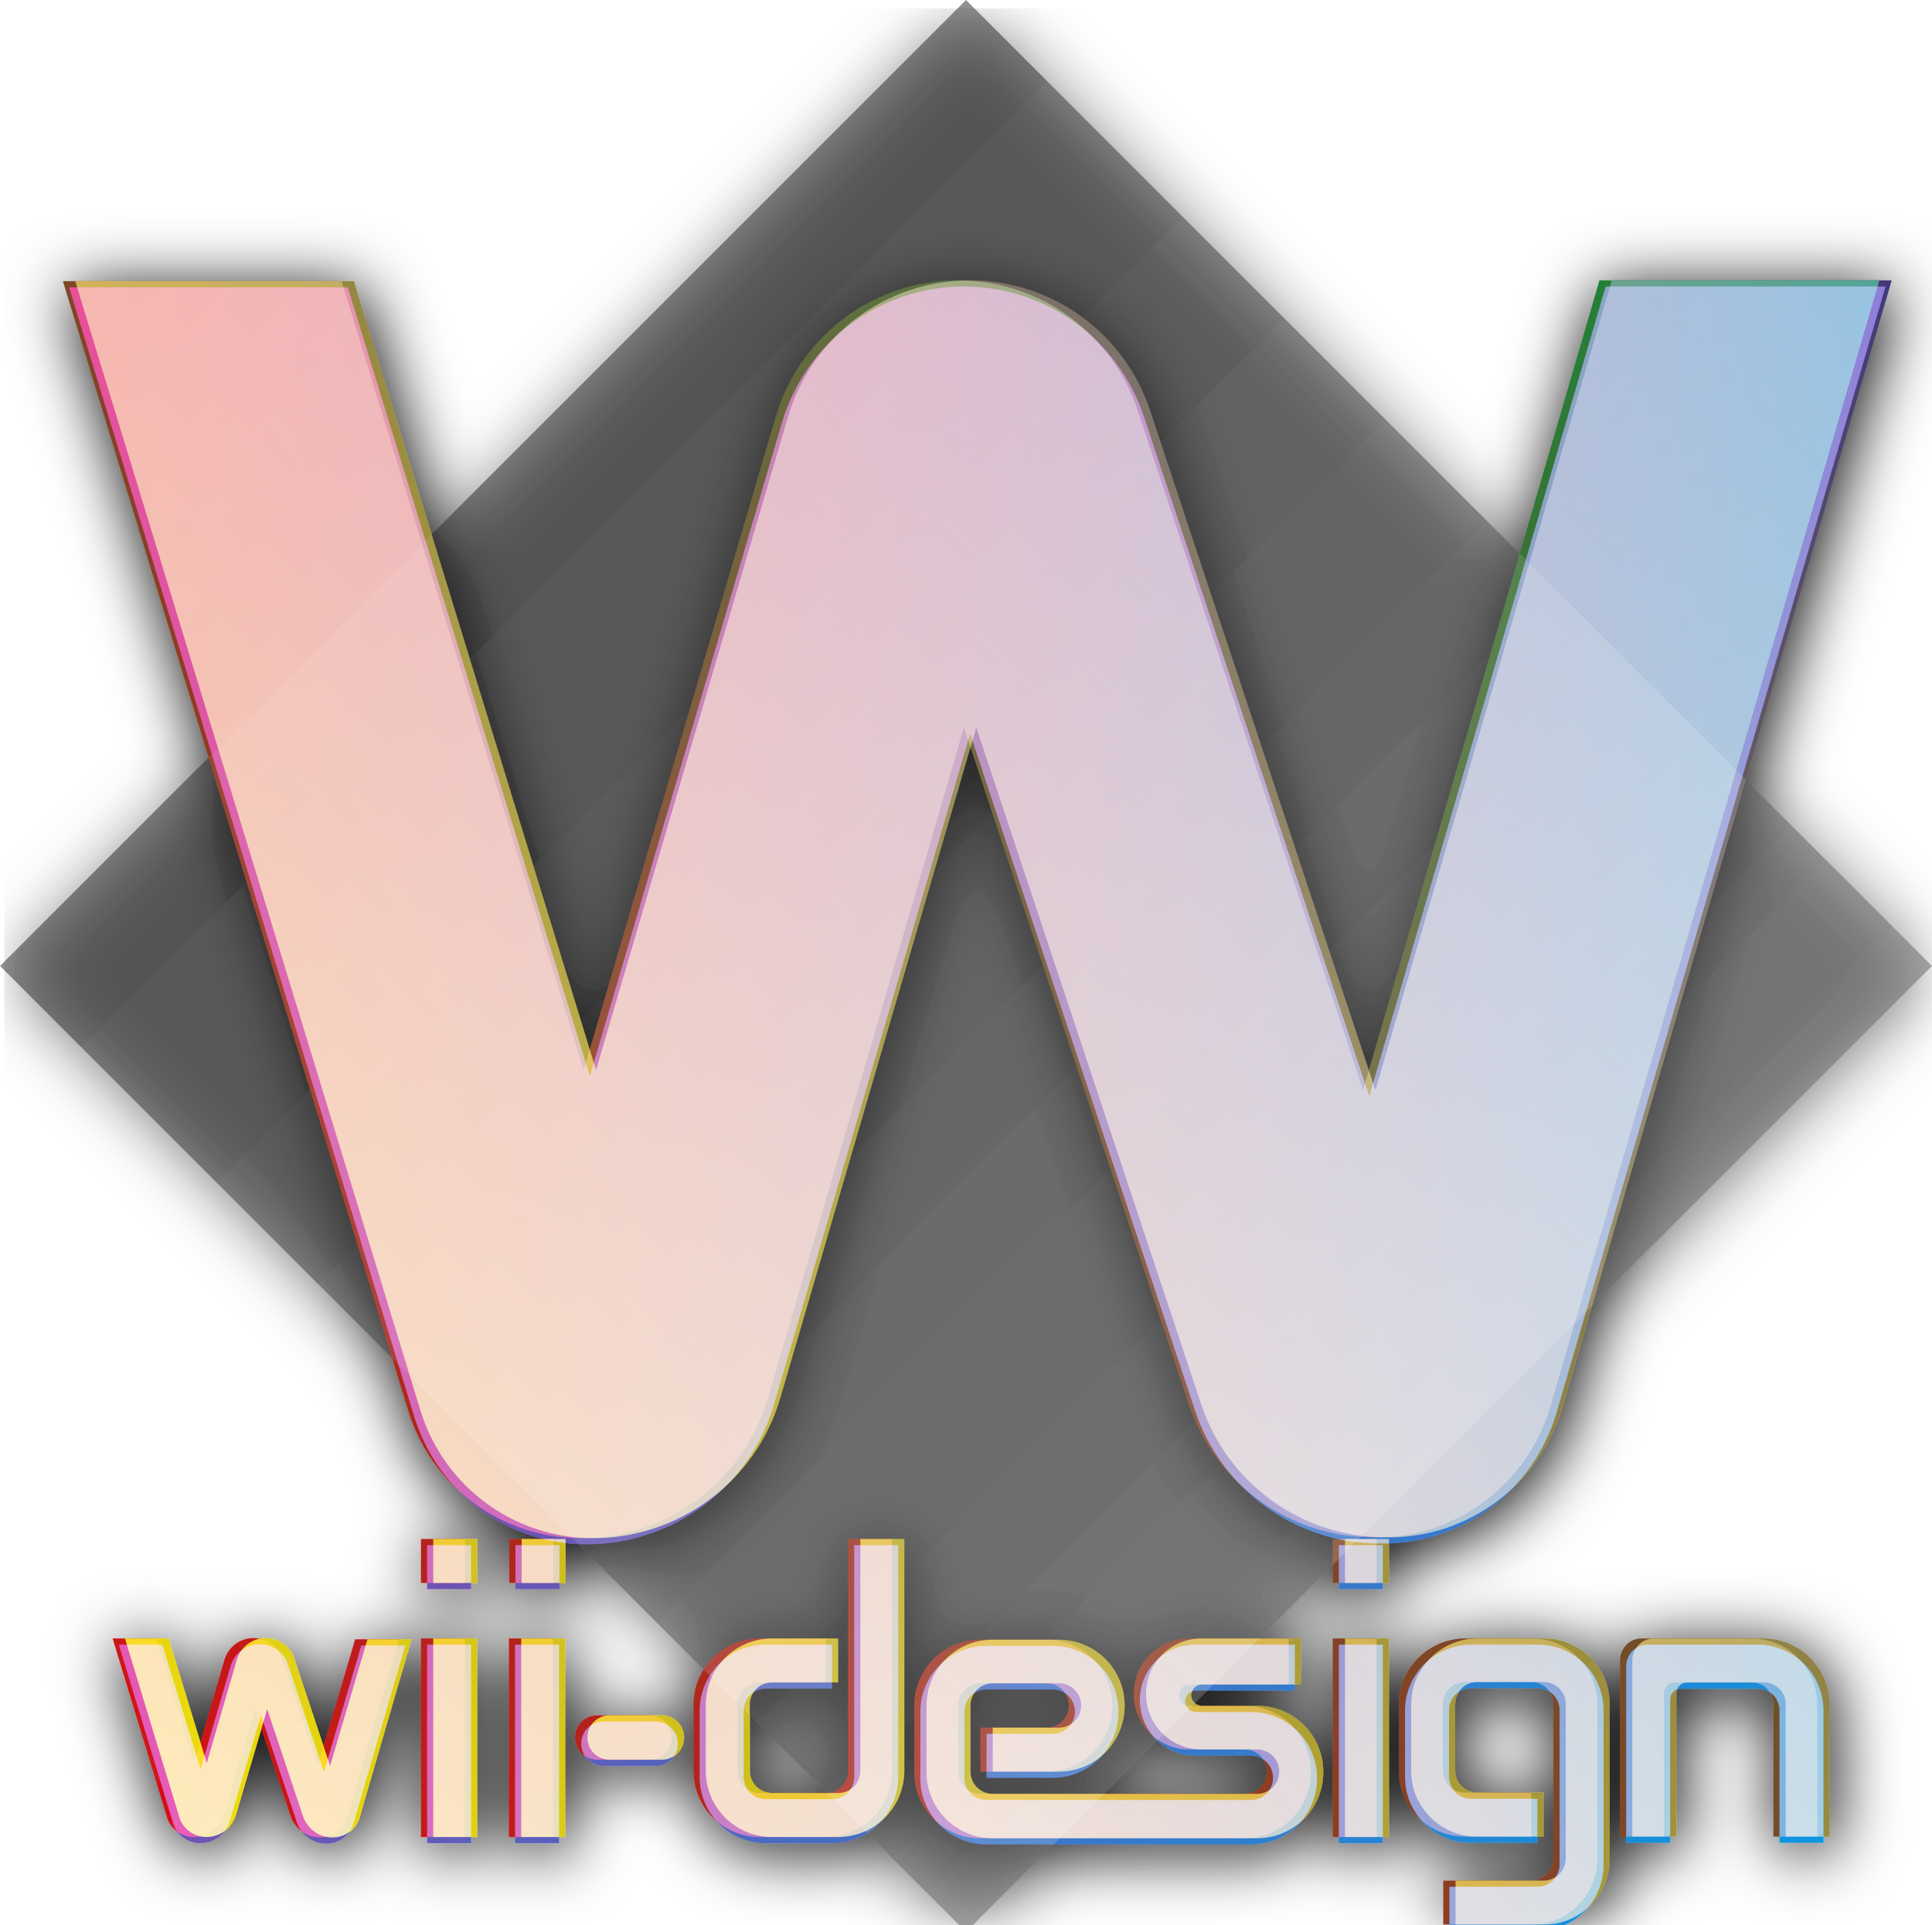
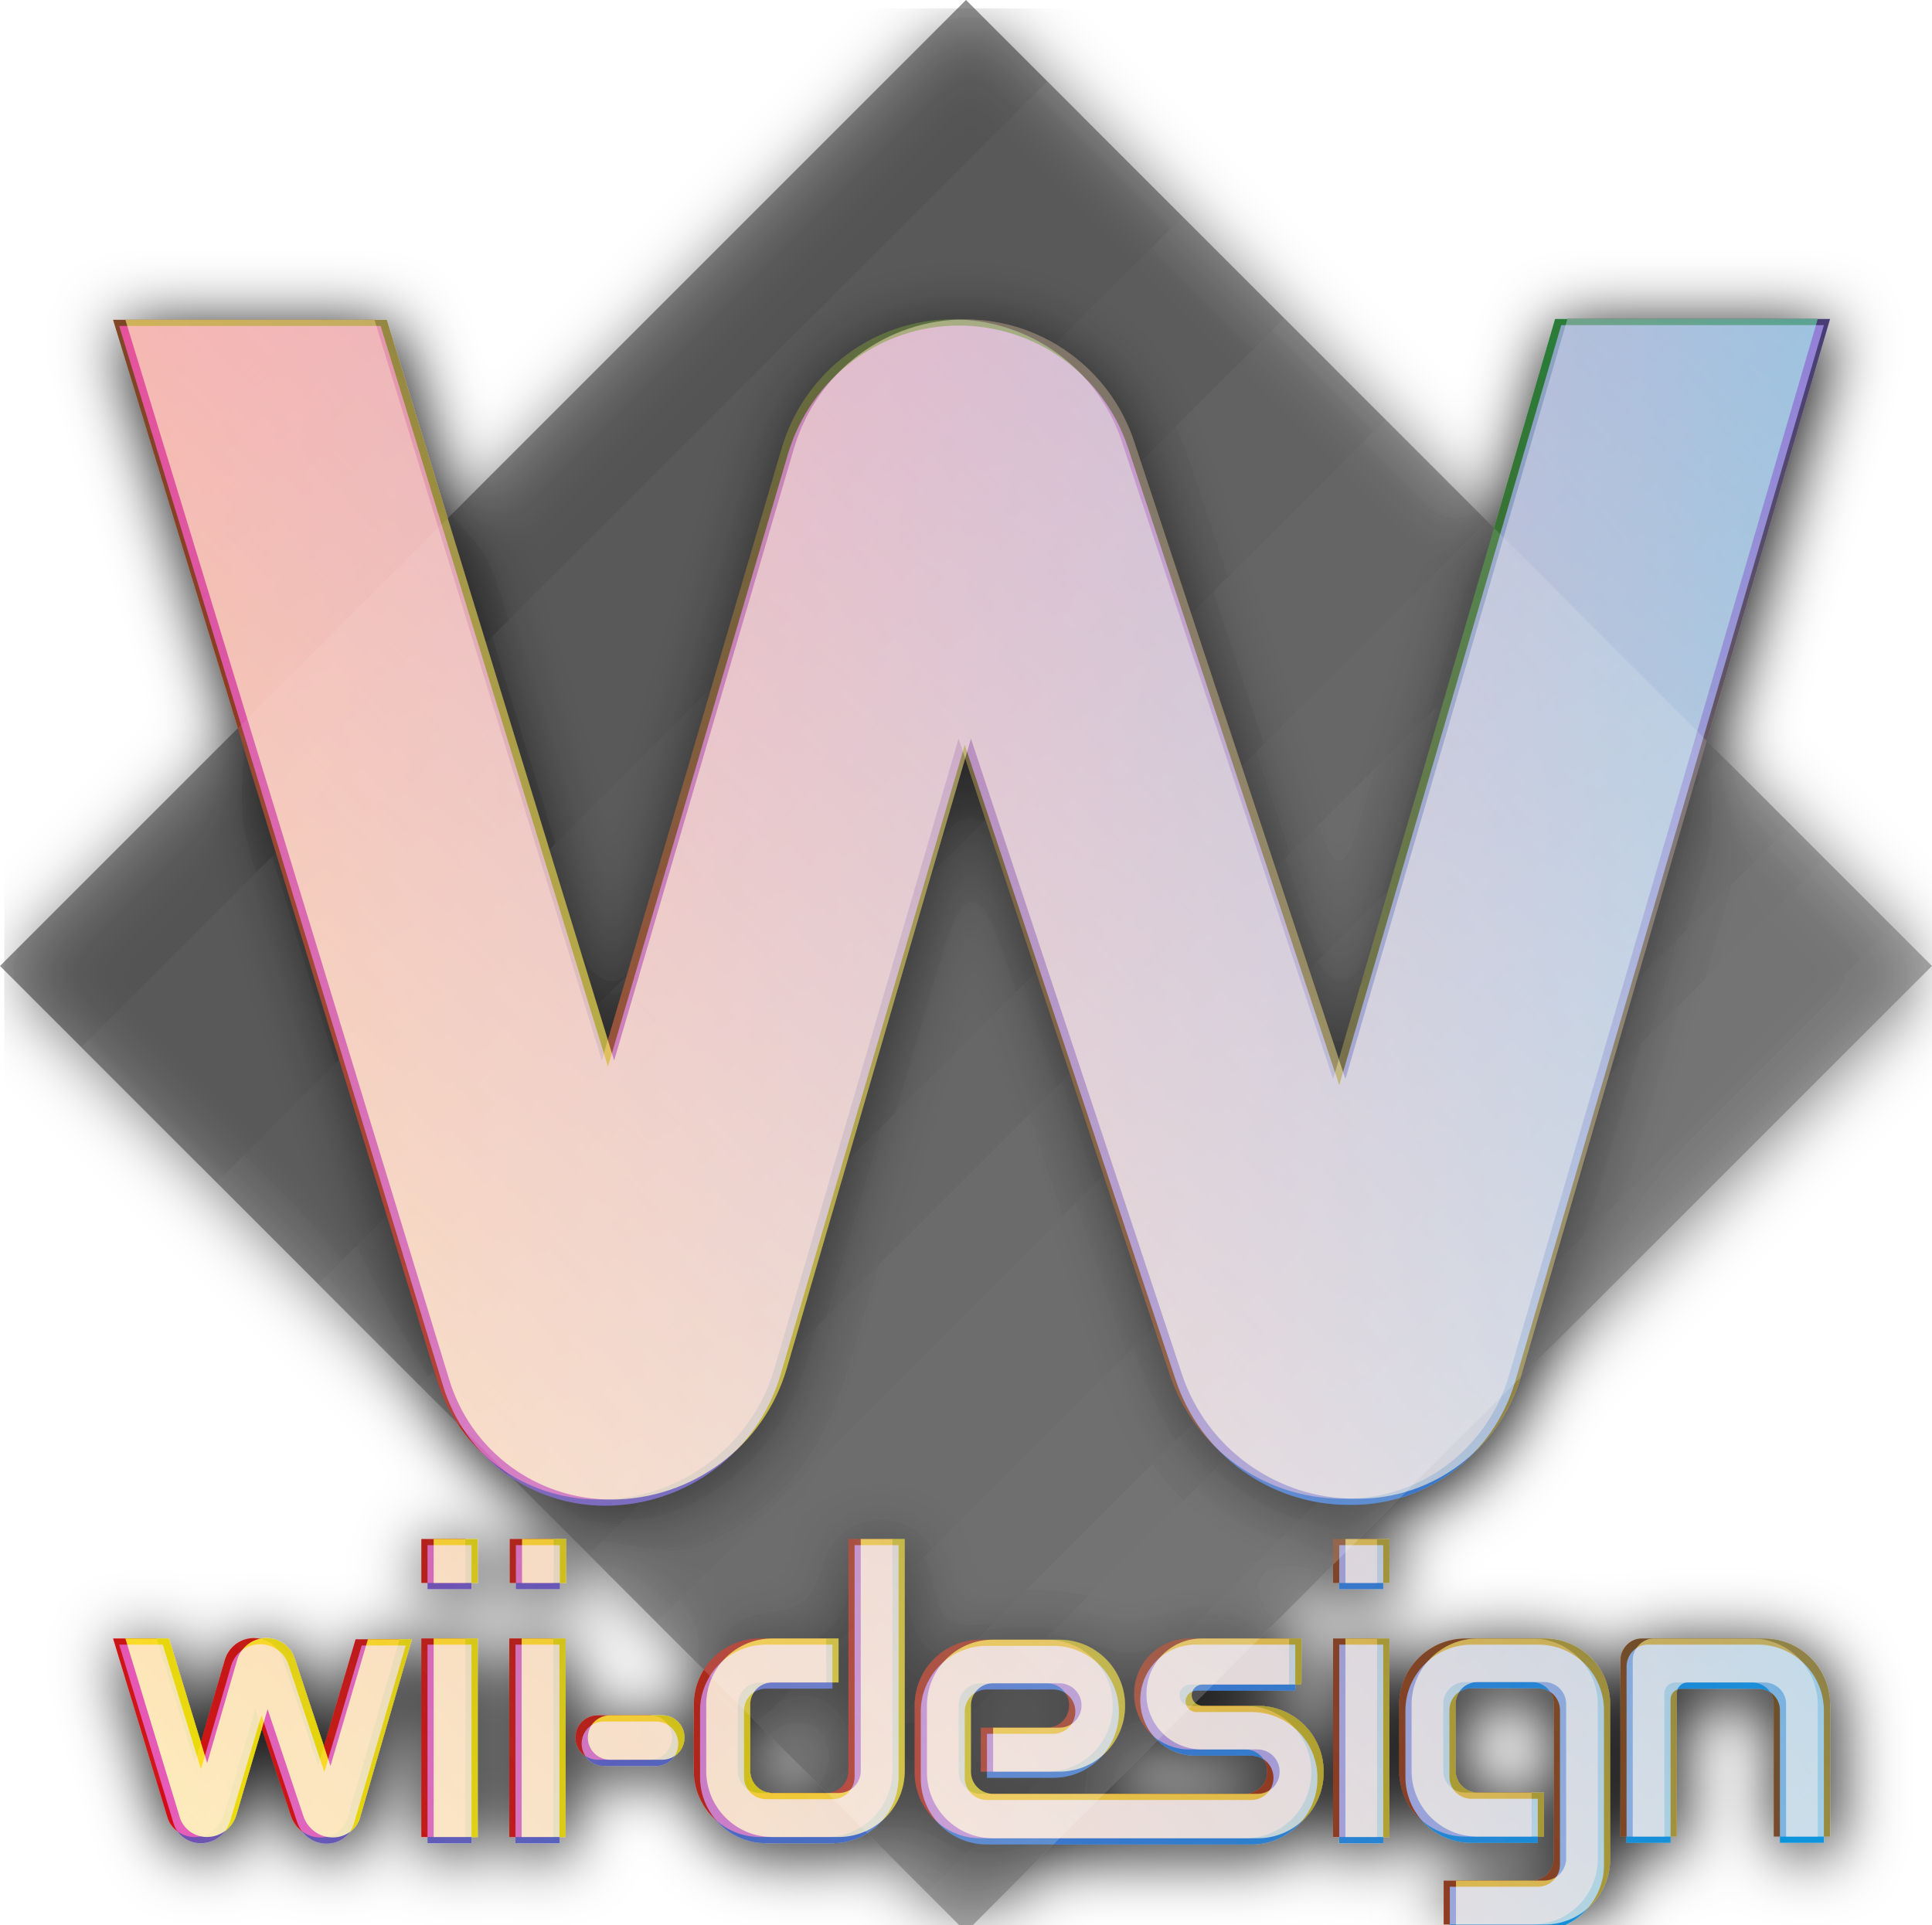
<svg xmlns="http://www.w3.org/2000/svg" viewBox="0 0 470 468.2">
  <defs>
    <linearGradient id="A" x1="127" y1="127" x2="382" y2="382" href="#H">
      <stop offset="0" stop-color="#222" />
      <stop offset="1" stop-color="#606060" />
    </linearGradient>
    <path id="B" opacity=".5" d="M235 470L0 235 235 0 470 235z" />
    <linearGradient id="C" x1="0" y1="470" x2="470" y2="0" href="#H">
      <stop offset="0" stop-color="#ffed00" />
      <stop offset="1" stop-color="#312783" />
    </linearGradient>
    <linearGradient id="D" x1="0" y1="0" x2="470" y2="470" href="#H">
      <stop offset="0" stop-color="#e6007e" />
      <stop offset="1" stop-color="#009fe3" />
    </linearGradient>
    <linearGradient id="E" x1="470" y1="0" x2="0" y2="470" href="#H">
      <stop offset="0" stop-color="#009640" />
      <stop offset="1" stop-color="#e30613" />
    </linearGradient>
-     <path id="F" d="M331.6 265.2L276.8 99.9c-6.3-19-24-31.7-43.8-31.7h0c-20.6 0-38.5 13.6-44.3 33.2L142 260.3 83.1 68.4H15.3l84 274.8c5.7 18.4 22.6 31 42 31h0c21 0 39.6-13.9 45.5-34L234.5 177l54.7 164.6c6.4 19.4 24.6 32.4 44.9 32.4h.8c19.5 0 36.6-12.9 42.2-31.6l80.1-274.2h-68.1l-57.5 197h0z" />
-     <path id="G" d="M394.1 403.9v42.9h10.7v-34.9a2.65 2.65 0 0 1 2.6-2.6h18.7a5.27 5.27 0 0 1 5.3 5.3v32.2h10.7v-32.1c0-8.9-7.2-16.1-16.1-16.1h-26.8c-2.7 0-5.1 2.4-5.1 5.3zm-53.8 10.7v16.2c0 8.9 7.2 16 16 16h16.2v-10.7h-16.2a5.34 5.34 0 0 1-5.3-5.3v-16.3a5.34 5.34 0 0 1 5.3-5.3h16.3a5.34 5.34 0 0 1 5.3 5.3v37.6c0 3-2.4 5.4-5.4 5.4h-21.4v10.7h21.5c8.9 0 16-7.2 16-16v-37.6c0-8.9-7.2-16-16-16h-16.2c-8.8 0-16.1 7.2-16.1 16zm-16.1-16h10.7v48.3h-10.7zm0-24.2h10.7v10.7h-10.7zm-10.7 34.9v-10.7h-24.2c-7.5 0-13.5 6-13.5 13.5h0c0 7.5 6 13.5 13.5 13.5h13.5c3 0 5.4 2.4 5.4 5.4h0c0 3-2.4 5.4-5.4 5.4h-64.3c-3 0-5.4-2.4-5.4-5.4v-16.1c0-3 2.4-5.4 5.4-5.4h16.1c3 0 5.4 2.4 5.4 5.4h0c0 3-2.4 5.4-5.4 5.4h-16.1V431h16.1c8.9 0 16-7.2 16-16v-.1c0-8.9-7.2-16-16-16h-16.2c-8.8 0-16 7.2-16 16v16.3c0 8.8 7.2 16 16 16h64.5c8.8 0 16-7.2 16-16v-.2c0-8.8-7.2-16-16-16h-13.5a2.65 2.65 0 0 1-2.6-2.6h0a2.65 2.65 0 0 1 2.6-2.6h24v-.5h.1zm-107.2-34.9v56.4c0 3-2.4 5.4-5.4 5.4h-16.1c-3 0-5.4-2.4-5.4-5.4v-16.1c0-3 2.4-5.4 5.4-5.4h16.1v-10.7h-16.1c-8.9 0-16.1 7.2-16.1 16.1v16.1c0 8.9 7.2 16.1 16.1 16.1h16.1c8.9 0 16.1-7.2 16.1-16.1v-56.4h-10.7zM158 417.3h-12.7c-3 0-5.4 2.4-5.4 5.4h0c0 3 2.4 5.4 5.4 5.4H158c3 0 5.4-2.4 5.4-5.4h0c0-3-2.4-5.4-5.4-5.4zm-34.2-18.7h10.7v48.3h-10.7zm.1-24.2h10.7v10.7h-10.7zm-21.5 24.2h10.7v48.3h-10.7zm0-24.2h10.7v10.7h-10.7zm-25.1 55.2l-8.7-26.1c-1-3-3.7-5-7-5h0c-3.2 0-6.1 2.2-7 5.3l-7.3 25.1-9.3-30.3H27.4L40.6 442c.8 2.9 3.6 4.9 6.6 4.9h0c3.4 0 6.2-2.2 7.2-5.4l7.6-25.7 8.7 26c1 3 3.8 5.2 7.1 5.2h.1c3.1 0 5.8-2 6.6-4.9l12.6-43.3H86.4l-9.1 30.8z" />
+     <path id="G" d="M324.3 262.5l-51.4-155.1a43.3 43.3 0 0 0-41.1-29.7h0c-19.3 0-36.1 12.8-41.6 31.2L146.4 258 91.1 77.8H27.5l78.8 257.9c5.3 17.3 21.2 29.1 39.4 29.1h0c19.7 0 37.2-13 42.7-31.9l44.8-153.2 51.3 154.5c6 18.2 23.1 30.4 42.1 30.4h.8c18.3 0 34.3-12.1 39.6-29.7l75.2-257.3h-63.9l-54 184.9h0 0zm69.9 141.4v42.9h10.7v-34.9a2.65 2.65 0 0 1 2.6-2.6h18.7c2.9 0 5.3 2.3 5.3 5.2v.1 32.2h10.7v-32.1c0-8.9-7.2-16.1-16.1-16.1h-26.8c-2.7 0-5.1 2.4-5.1 5.3h0zm-53.8 10.7v16.2c0 8.9 7.2 16 16 16h16.2v-10.7h-16.2a5.34 5.34 0 0 1-5.3-5.3v-16.3a5.34 5.34 0 0 1 5.3-5.3h16.3a5.34 5.34 0 0 1 5.3 5.3v37.6c0 3-2.4 5.4-5.4 5.4h-21.4v10.7h21.5c8.9 0 16-7.2 16-16v-37.6c0-8.9-7.2-16-16-16h-16.2c-8.8 0-16.1 7.2-16.1 16h0zm-16.1-16H335v48.3h-10.7v-48.3zm0-24.2H335v10.7h-10.7v-10.7zm-10.7 34.9v-10.7h-24.2c-7.5 0-13.5 6-13.5 13.5h0c0 7.5 6 13.5 13.5 13.5h13.5c3 0 5.4 2.4 5.4 5.4h0c0 3-2.4 5.4-5.4 5.4h-64.3c-3 0-5.4-2.4-5.4-5.4v-16.1c0-3 2.4-5.4 5.4-5.4h16.1c3 0 5.4 2.4 5.4 5.4h0c0 3-2.4 5.4-5.4 5.4h-16.1V431h16.1c8.9 0 16-7.2 16-16v-.1c0-8.9-7.2-16-16-16h-16.2c-8.8 0-16 7.2-16 16v16.3c0 8.8 7.2 16 16 16H303c8.8 0 16-7.2 16-16v-.2c0-8.8-7.2-16-16-16h-13.5a2.65 2.65 0 0 1-2.6-2.6h0a2.65 2.65 0 0 1 2.6-2.6h24l.1-.5h0 0zm-107.2-34.9v56.4c0 3-2.4 5.4-5.4 5.4h-16.1c-3 0-5.4-2.4-5.4-5.4v-16.1c0-3 2.4-5.4 5.4-5.4H201v-10.7h-16.1c-8.9 0-16.1 7.2-16.1 16.1v16.1c0 8.9 7.2 16.1 16.1 16.1H201c8.9 0 16.1-7.2 16.1-16.1v-56.4h-10.7 0zm-48.3 42.9h-12.7c-3 0-5.4 2.4-5.4 5.4h0c0 3 2.4 5.4 5.4 5.4h12.7c3 0 5.4-2.4 5.4-5.4h0c0-3-2.4-5.4-5.4-5.4zm-34.2-18.7h10.7v48.3h-10.7v-48.3zm.1-24.2h10.7v10.7H124v-10.7zm-21.5 24.2h10.7v48.3h-10.7v-48.3zm0-24.2h10.7v10.7h-10.7v-10.7zm-25.1 55.2l-8.7-26.1c-1-3-3.7-5-7-5h0c-3.2 0-6.1 2.2-7 5.3l-7.3 25.1-9.3-30.3H27.5L40.7 442c.8 2.9 3.6 4.9 6.6 4.9h0c3.4 0 6.2-2.2 7.2-5.4l7.6-25.7 8.7 26c1 3 3.8 5.2 7.1 5.2h.1c3.1 0 5.8-2 6.6-4.9l12.6-43.3H86.5l-9.1 30.8h0z" />
    <linearGradient id="H" gradientUnits="userSpaceOnUse" />
  </defs>
  <g filter="drop-shadow(1px 2px 8px rgba(0, 0, 0, 10.35))">
    <use href="#B" fill="url(#A)" style="mix-blend-mode:screen filter" />
    <use href="#F" fill="url(#E)" style="mix-blend-mode:screen" />
    <use href="#F" x="3" fill="url(#C)" style="mix-blend-mode:screen" />
    <use href="#F" x="1.5" y="1.5" fill="url(#D)" style="mix-blend-mode:screen" />
    <g id="X">
      <use href="#G" x="3" fill="url(#C)" style="mix-blend-mode:screen" />
      <use href="#G" x="1.5" y="1.5" fill="url(#D)" style="mix-blend-mode:screen" />
      <use href="#G" fill="url(#E)" style="mix-blend-mode:screen" />
    </g>
  </g>
</svg>
